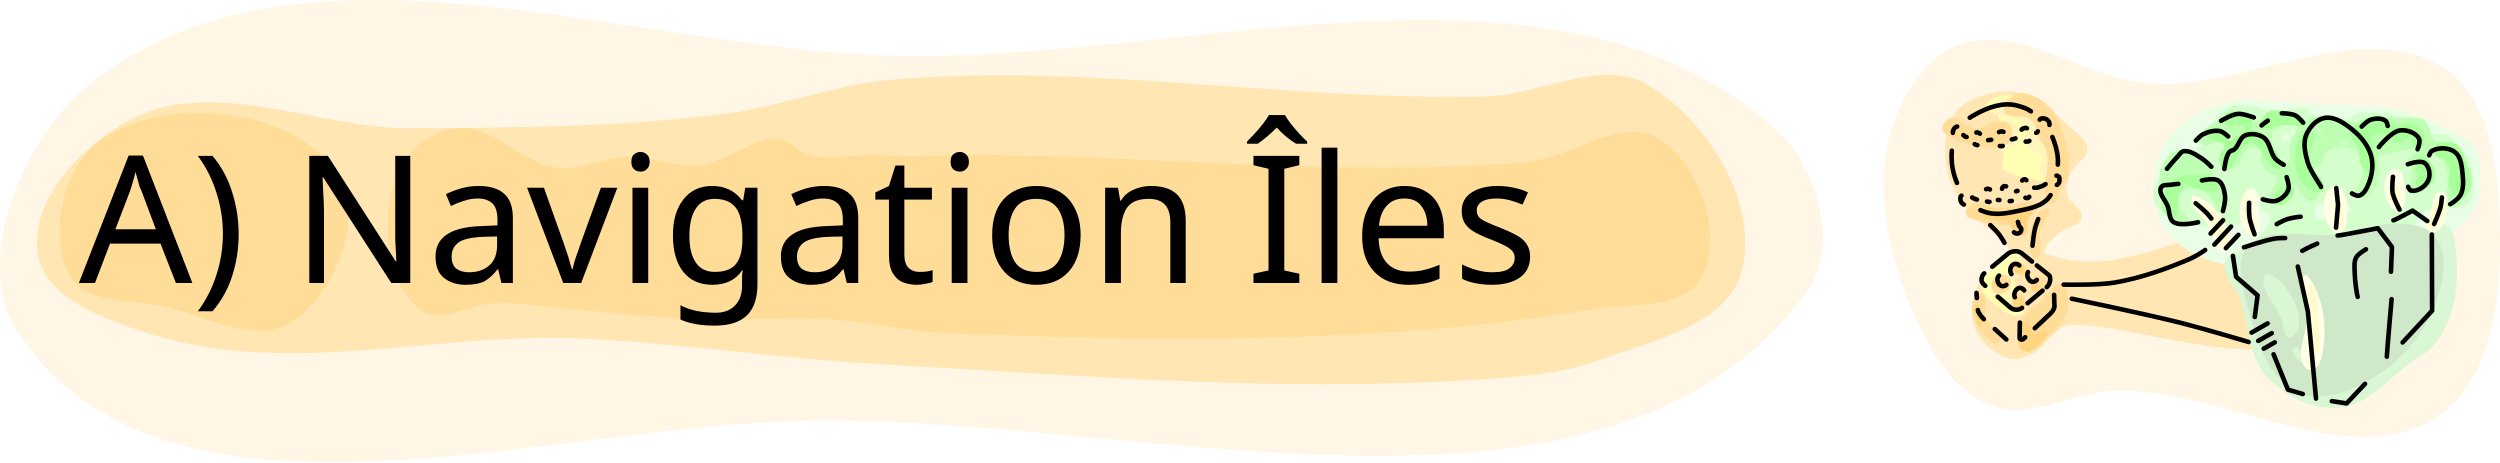
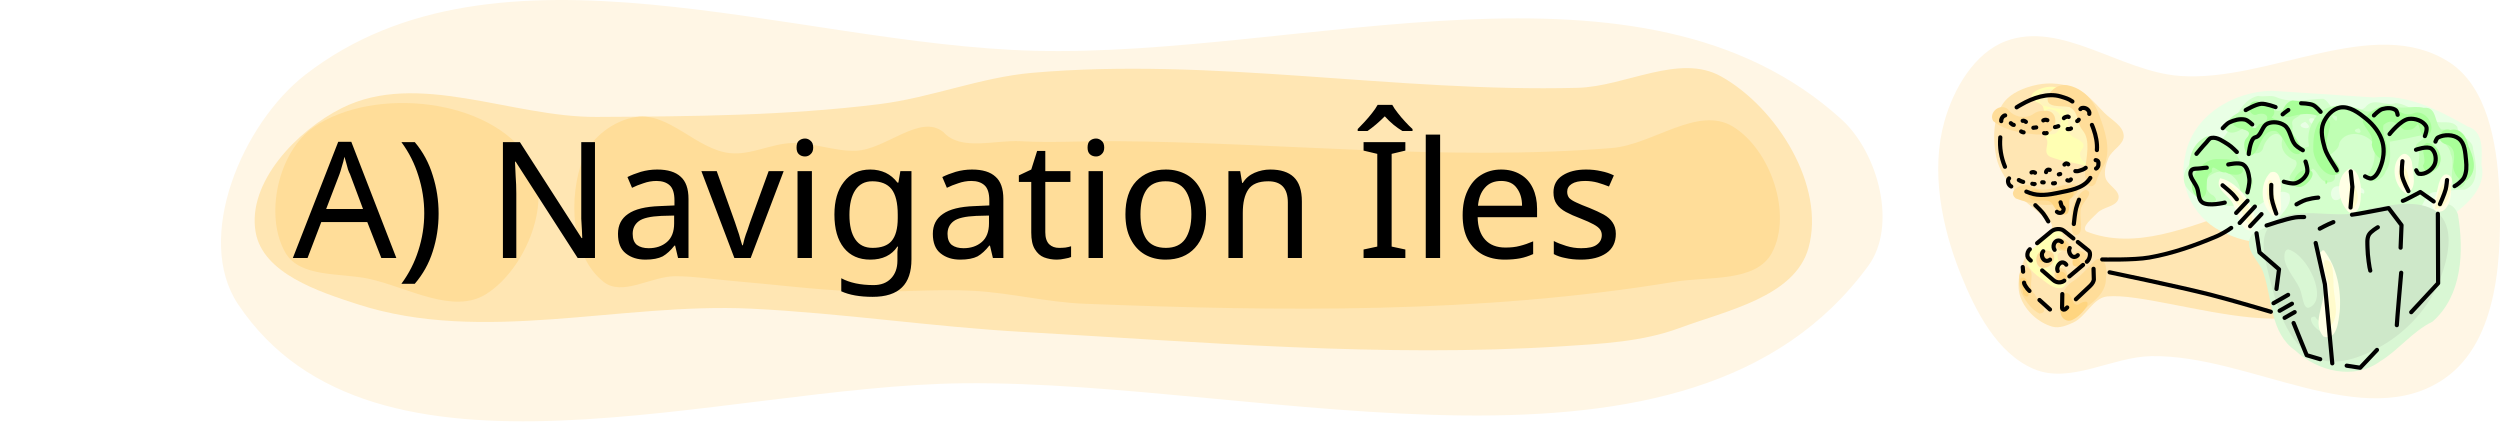
- <svg xmlns="http://www.w3.org/2000/svg" width="412.293" height="76.214" viewBox="0 0 109.086 20.165" version="1.1" id="svg1">
+ <svg xmlns="http://www.w3.org/2000/svg" width="452.27" height="76.223" viewBox="0 0 119.663 20.167" version="1.1" id="svg1">
  <defs id="defs1">
    <defs id="defs70" transform="translate(-84.983, 111.714)">
      </defs>
    <style transform="translate(-130.185, 41.1648)" id="style111">
polygon {
shape-rendering:crispEdges;
stroke-width:0.099;
}
.s0 {
stroke:#000000;
stroke-width:0.08;
stroke-linecap:round;
stroke-linejoin:round;
fill:none;
}
.s1 {
stroke:#000000;
stroke-width:0.08;
stroke-linecap:round;
stroke-linejoin:round;
fill:none;
}
.s2 {
stroke:#19b219;
stroke-width:0.08;
stroke-linecap:round;
stroke-linejoin:round;
fill:none;
}
.s3 {
stroke:#7f4c00;
stroke-width:0.08;
stroke-linecap:round;
stroke-linejoin:round;
fill:none;
}
.s4 {
stroke:#00cc00;
stroke-width:0.08;
stroke-linecap:round;
stroke-linejoin:round;
fill:none;
}
.s5 {
stroke:#000000;
stroke-width:0.054;
stroke-linecap:round;
stroke-linejoin:round;
fill:none;
}
.s6 {
stroke:#ff19ff;
stroke-width:0.054;
stroke-linecap:round;
stroke-linejoin:round;
fill:none;
}
.s7 {
stroke:#ff0000;
stroke-width:0.08;
stroke-linecap:round;
stroke-linejoin:round;
fill:none;
}
.s8 {
stroke:#ffff00;
stroke-width:0.08;
stroke-linecap:round;
stroke-linejoin:round;
fill:none;
}
.s9 {
stroke:#001919;
stroke-width:0.054;
stroke-linecap:round;
stroke-linejoin:round;
fill:none;
}
.sa {
stroke:#006666;
stroke-width:0.054;
stroke-linecap:round;
stroke-linejoin:round;
fill:none;
}
.sb {
stroke:#00ffff;
stroke-width:0.161;
stroke-linecap:round;
stroke-linejoin:round;
fill:none;
}
.sc {
stroke:#ff0000;
stroke-width:0.429;
stroke-linecap:round;
stroke-linejoin:round;
fill:none;
}
.sd {
stroke:#191919;
stroke-width:0.054;
stroke-linecap:round;
stroke-linejoin:round;
fill:none;
}
.se {
stroke:#000000;
stroke-width:0.054;
stroke-linecap:round;
stroke-linejoin:round;
stroke-dasharray:0.804,0.804;
fill:none;
}
.sf {
stroke:#000000;
stroke-width:0.161;
stroke-linecap:round;
stroke-linejoin:round;
fill:none;
}
.s100 {
stroke:#ff0000;
stroke-width:0.5;
stroke-linecap:round;
stroke-linejoin:round;
fill:none;
}
</style>
  </defs>
-   <g id="layer1" transform="translate(-24.54718,-127.8855)">
+   <g id="layer1" transform="translate(-24.09174,-127.8855)">
    <g id="g4">
-       <g id="g1" transform="translate(-76.71522,-0.6621229)">
+       <g id="g1" transform="translate(-66.59343,-0.6621229)">
        <path id="path1" style="fill:#fff6e5;fill-opacity:1;stroke:none;stroke-width:0.2;stroke-linecap:round;stroke-linejoin:round" d="m 178.833,134.265 c -9.574,-8.692 -25.728,-2.952 -38.655,-3.288 -11.628,-0.303 -25.683,-5.98 -34.877,1.146 -3.017,2.338 -5.339,7.814 -3.22,10.989 6.463,9.681 23.076,3.902 34.716,3.781 14.56,-0.151 34.739,6.136 43.319,-5.629 1.397,-1.916 0.473,-5.404 -1.283,-6.998 z" />
        <path id="path8" style="fill:#ffe6b3;fill-opacity:1;stroke:none;stroke-width:0.2;stroke-linecap:round;stroke-linejoin:round" d="m 177.248,140.417 c 0.826,-2.959 -1.503,-6.713 -4.185,-8.213 -2.005,-1.122 -4.574,0.488 -6.871,0.547 -8.703,0.226 -17.436,-1.477 -26.109,-0.717 -2.475,0.217 -4.836,1.191 -7.301,1.497 -4.485,0.558 -9.025,0.589 -13.545,0.613 -4.068,0.022 -8.56,-2.246 -12.196,-0.421 -2.154,1.081 -4.539,3.568 -4.119,5.941 0.349,1.968 2.999,2.839 4.9,3.453 5.968,1.927 12.549,-0.097 18.813,0.205 4.35,0.21 8.669,0.87 13.017,1.114 8.592,0.482 17.22,1.235 25.809,0.687 1.887,-0.121 3.832,-0.215 5.606,-0.872 2.274,-0.842 5.53,-1.498 6.181,-3.833 z" />
        <path id="path141" style="opacity:1;fill:#ffdd99;fill-opacity:1;stroke-width:1;stroke-linecap:round;stroke-linejoin:round" d="m 135.837,134.866 c -1.104,-0.891 -2.744,0.83 -4.161,0.895 -1.024,0.047 -2.029,-0.389 -3.054,-0.368 -1.011,0.02 -1.989,0.589 -2.995,0.484 -1.596,-0.166 -2.905,-1.962 -4.493,-1.731 -1.053,0.154 -2.136,0.961 -2.526,1.95 -0.737,1.868 -0.609,4.708 0.972,5.946 0.902,0.707 2.28,-0.275 3.426,-0.273 0.937,0.001 1.867,0.153 2.801,0.231 1.936,0.162 3.865,0.415 5.806,0.493 1.891,0.076 3.787,-0.13 5.676,-0.025 1.772,0.099 3.516,0.547 5.289,0.618 9.423,0.372 18.968,0.486 28.272,-1.052 1.597,-0.264 3.891,0.038 4.652,-1.391 0.991,-1.86 -0.074,-4.942 -1.873,-6.038 -1.675,-1.02 -3.838,0.869 -5.792,1.027 -7.949,0.644 -15.948,-0.28 -23.923,-0.33 -1.452,-0.009 -2.906,0.09 -4.355,0.005 -1.247,-0.073 -2.892,0.493 -3.722,-0.441 -3e-5,-3e-5 4e-5,-1.1e-4 0,-1.4e-4 z m -30.126,-0.241 c -1.698,1.158 -2.393,4.23 -1.369,6.012 0.698,1.215 2.643,0.959 4.012,1.258 1.845,0.404 4.027,1.734 5.619,0.718 1.895,-1.21 3.23,-4.52 2.042,-6.429 -1.835,-2.95 -7.434,-3.516 -10.304,-1.559 z" />
      </g>
-       <text xml:space="preserve" style="font-size:7.761px;line-height:1.25;font-family:Tibet;-inkscape-font-specification:Tibet;text-align:justify;letter-spacing:0px;word-spacing:0px;stroke-width:0.265" x="27.987" y="140.235" id="text2">
-         <tspan id="tspan1" style="font-size:7.761px;stroke-width:0.265" x="27.987" y="140.235">A) Navigation Îles</tspan>
+       <text xml:space="preserve" style="font-size:7.761px;line-height:1.25;font-family:Tibet;-inkscape-font-specification:Tibet;text-align:justify;letter-spacing:0px;word-spacing:0px;stroke-width:0.265" x="38.109" y="140.235" id="text2">
+         <tspan id="tspan1" style="font-size:7.761px;stroke-width:0.265" x="38.109" y="140.235">A) Navigation Îles</tspan>
      </text>
    </g>
-     <g id="g35" transform="translate(5.481396,0.6592072)">
+     <g id="g35" transform="translate(15.60319,0.6592072)">
      <path style="fill:#fff6e5;fill-opacity:1;stroke:none;stroke-width:0.2;stroke-linecap:round;stroke-linejoin:round;stroke-dasharray:none" d="m 125.512,145.334 c -3.852,2.686 -9.353,-1.14 -14.049,-1.061 -1.886,0.032 -3.89,1.355 -5.625,0.615 -1.762,-0.75 -2.794,-2.773 -3.506,-4.551 -0.91,-2.272 -1.435,-4.946 -0.773,-7.303 0.435,-1.551 1.428,-3.271 2.936,-3.839 2.648,-0.997 5.501,1.458 8.323,1.665 4.294,0.315 9.276,-2.985 12.899,-0.66 1.816,1.166 2.283,3.861 2.392,6.016 0.159,3.156 -0.005,7.31 -2.597,9.117 z" id="path2" />
      <path style="fill:#ffe6b3;fill-opacity:1;stroke:none;stroke-width:0.1;stroke-linecap:round;stroke-linejoin:round" d="m 107.714,142.67 c 0.628,-0.283 0.955,-1.19 1.64,-1.255 2.809,-0.268 12.106,3.666 10.754,-2.104 -1.352,-5.77 -7.067,0.866 -11.755,-1.008 -0.266,-0.214 0.289,-0.632 0.522,-0.882 0.281,-0.301 0.933,-0.298 1.017,-0.701 0.082,-0.392 -0.554,-0.63 -0.633,-1.023 -0.059,-0.296 0.032,-0.613 0.144,-0.893 0.162,-0.407 0.762,-0.651 0.738,-1.088 -0.026,-0.475 -0.589,-0.75 -0.925,-1.086 -0.419,-0.42 -0.807,-0.924 -1.353,-1.158 -0.572,-0.245 -1.248,-0.316 -1.857,-0.191 -0.62,0.127 -1.306,0.397 -1.658,0.922 -0.477,0.712 -0.474,1.713 -0.304,2.553 0.128,0.634 0.554,1.184 0.96,1.688 0.329,0.408 0.792,0.687 1.169,1.051 0.185,0.179 0.526,0.298 0.535,0.555 0.024,0.683 -1.051,0.943 -1.315,1.573 -0.241,0.576 -0.407,1.282 -0.182,1.864 0.246,0.637 0.86,1.193 1.519,1.376 0.323,0.09 0.681,-0.056 0.986,-0.194 z" id="path13582-5-6" />
      <path id="path1042-3-1" style="fill:#ffffb3;fill-opacity:1;stroke-width:0.1;stroke-linecap:round;stroke-linejoin:round" d="m 106.843,131.39 c 0.128,0.018 0.252,0.055 0.363,0.113 0.698,0.364 1.284,1.069 1.498,1.828 0.17,0.603 0.242,1.481 -0.255,1.861 -0.182,-0.034 -0.36,-0.089 -0.54,-0.132 -0.335,-0.08 -0.683,-0.113 -1.006,-0.232 -0.149,-0.055 -0.34,-0.083 -0.423,-0.219 -0.116,-0.189 0.047,-0.449 -0.004,-0.665 -0.038,-0.164 -0.185,-0.29 -0.222,-0.454 -0.085,-0.38 0.18,-0.816 0.015,-1.169 -0.1,-0.215 -0.555,-0.214 -0.552,-0.451 0.003,-0.239 0.339,-0.37 0.568,-0.438 0.175,-0.052 0.371,-0.067 0.558,-0.041 z" />
      <path id="path2309-5-8" style="fill:#fff4bd;fill-opacity:1;stroke-width:0.1;stroke-linecap:round;stroke-linejoin:round" d="m 106.716,131.506 c 0.309,0.06 0.589,0.219 0.849,0.389 0.618,0.426 1.122,1.062 1.277,1.807 0.07,0.385 0.085,0.816 -0.123,1.163 -0.081,0.113 -0.222,0.295 -0.377,0.199 -0.175,-0.112 -0.32,-0.32 -0.288,-0.534 0.063,-0.149 0.268,-0.314 0.108,-0.476 -0.179,-0.204 -0.526,-0.215 -0.635,-0.487 -0.122,-0.307 0.047,-0.662 -0.123,-0.956 -0.128,-0.202 -0.393,-0.173 -0.599,-0.204 -0.148,-0.031 -0.294,-0.073 -0.443,-0.107 -0.193,-0.034 -0.289,-0.238 -0.26,-0.418 0.011,-0.198 0.177,-0.359 0.373,-0.375 0.08,-0.012 0.161,-0.011 0.241,6.1e-4 z m -0.147,0.934 c 0.194,0.042 0.44,0.084 0.518,0.296 0.094,0.248 0.047,0.542 -0.096,0.761 -0.106,0.177 -0.37,0.217 -0.52,0.074 -0.23,-0.268 -0.227,-0.674 -0.096,-0.986 0.042,-0.069 0.115,-0.13 0.194,-0.145 z" />
      <path style="fill:#ffffb3;fill-opacity:1;stroke-width:0.1;stroke-linecap:round;stroke-linejoin:round" d="m 107.157,141.008 c 0.111,-0.022 0.201,-0.143 0.227,-0.254 0.051,-0.222 -0.114,-0.442 -0.186,-0.659 -0.067,-0.203 -0.217,-0.385 -0.229,-0.598 -0.019,-0.345 0.35,-0.67 0.259,-1.003 -0.027,-0.098 -0.114,-0.206 -0.215,-0.215 -0.46,-0.04 -0.773,0.507 -1.134,0.796 -0.137,0.11 -0.33,0.19 -0.39,0.355 -0.055,0.152 -0.005,0.335 0.065,0.481 0.121,0.253 0.352,0.446 0.579,0.61 0.306,0.222 0.653,0.561 1.023,0.486 z" id="path10275-6-7" />
      <path style="fill:#fff4bd;fill-opacity:1;stroke-width:0.1;stroke-linecap:round;stroke-linejoin:round" d="m 107.183,140.828 c 0.13,-0.028 0.299,-0.095 0.33,-0.224 0.051,-0.212 -0.13,-0.458 -0.316,-0.571 -0.091,-0.055 -0.228,0.048 -0.32,-0.007 -0.058,-0.034 -0.093,-0.108 -0.101,-0.175 -0.014,-0.121 0.041,-0.247 0.106,-0.35 0.084,-0.134 0.263,-0.189 0.351,-0.321 0.09,-0.137 0.211,-0.307 0.161,-0.463 -0.037,-0.116 -0.177,-0.212 -0.299,-0.212 -0.184,2.1e-4 -0.368,0.155 -0.448,0.32 -0.05,0.104 0.079,0.248 0.017,0.345 -0.082,0.13 -0.32,0.063 -0.427,0.174 -0.154,0.161 -0.331,0.434 -0.225,0.631 0.094,0.175 0.423,0.021 0.579,0.144 0.101,0.08 0.113,0.232 0.179,0.342 0.069,0.116 0.115,0.261 0.229,0.334 0.053,0.034 0.124,0.046 0.185,0.033 z" id="path10570-2-9" />
      <path id="path14463-9-2" style="fill:#ffdd99;fill-opacity:1;stroke:none;stroke-width:0.1;stroke-linecap:round;stroke-linejoin:round" d="m 107.426,131.304 c 0.751,0.126 1.32,0.752 1.552,1.453 0.257,0.715 0.539,1.519 0.275,2.271 -0.177,0.323 -0.358,0.642 -0.47,0.995 -0.386,0.434 -0.546,-0.414 -0.488,-0.705 0.059,-0.557 0.271,-1.387 -0.116,-1.846 -0.327,-0.388 -0.159,-0.869 -0.629,-1.12 -0.358,-0.088 -1.237,0.09 -1.02,-0.549 0.157,-0.327 0.527,-0.563 0.896,-0.5 z m -0.946,1.224 c 0.497,0.052 0.5,0.801 0.115,1.016 -0.374,0.222 -0.835,0.084 -1.243,0.051 -0.513,-0.094 -1.055,-0.233 -1.46,-0.576 -0.237,-0.414 0.342,-0.879 0.708,-0.562 0.277,0.385 0.844,0.488 1.235,0.213 0.179,-0.138 0.428,-0.151 0.645,-0.142 z m 1.315,3.529 c 0.469,0.171 -0.12,0.704 -0.406,0.779 -0.774,0.363 -1.654,0.172 -2.417,-0.111 -0.476,-0.402 0.428,-0.833 0.781,-0.553 0.429,0.228 0.908,0.12 1.336,-0.045 0.228,-0.065 0.471,-0.074 0.706,-0.072 z m -0.693,2.577 c 0.428,-5.1e-4 0.772,0.782 0.117,0.582 -0.422,0.083 -0.536,-0.567 -0.117,-0.582 z m 0.983,0.62 c 0.515,0.054 0.356,0.878 -0.144,0.786 -0.396,-0.095 -0.317,-0.88 0.144,-0.786 z m -1.62,-0.038 c 0.572,0.037 0.355,0.773 -0.096,0.825 -0.521,0.1 -0.558,-0.789 -0.053,-0.821 l 0.064,-0.008 0.084,0.005 z m 2.583,0.401 c 0.336,0.206 0.262,0.733 0.233,1.08 -0.054,0.52 -0.464,0.873 -0.846,1.175 -0.278,0.31 -1.03,0.927 -1.233,0.242 -0.171,-0.5 0.011,-1.079 0.448,-1.382 0.43,-0.276 0.75,-0.668 1.1,-1.03 0.084,-0.063 0.192,-0.104 0.298,-0.086 z m -1.906,0.433 c 0.475,0.049 0.395,0.852 -0.102,0.712 -0.321,-0.099 -0.271,-0.748 0.102,-0.712 z m -1.695,-0.058 c 0.611,0.223 -0.019,0.957 0.439,1.316 0.086,0.267 0.798,0.862 0.223,0.93 -0.371,-0.185 -0.627,-0.556 -0.832,-0.906 -0.169,-0.371 -0.215,-0.832 -0.05,-1.21 0.046,-0.073 0.128,-0.139 0.219,-0.129 z" />
      <path style="fill:#ffdd99;fill-opacity:1;stroke:none;stroke-width:0.1;stroke-linecap:round;stroke-linejoin:round" d="m 107.852,138.48 c 0.443,-0.029 0.128,-0.881 0.251,-1.307 0.082,-0.282 0.555,-0.643 0.321,-0.82 -0.195,-0.148 -0.457,0.235 -0.585,0.443 -0.189,0.308 -0.219,0.705 -0.193,1.065 0.015,0.217 -0.01,0.633 0.206,0.619 z" id="path13710-1-0" />
      <path id="path15154-2-2" style="fill:#ffd580;fill-opacity:1;stroke:none;stroke-width:0.1;stroke-linecap:round;stroke-linejoin:round" d="m 107.498,136.224 c 0.317,0.018 0.313,0.393 0.058,0.513 -0.049,0.196 0.017,0.417 -0.06,0.617 -0.076,0.255 -0.378,0.119 -0.504,-0.017 -0.208,-0.123 -0.224,-0.449 -0.488,-0.497 -0.272,-0.074 -0.591,0.076 -0.834,-0.103 -0.253,-0.237 0.103,-0.558 0.365,-0.399 0.248,0.085 0.519,0.21 0.779,0.088 0.225,-0.076 0.438,-0.225 0.685,-0.203 z m -0.373,2.483 c 0.253,-0.018 0.452,0.489 0.112,0.465 -0.268,-0.045 -0.388,-0.3 -0.112,-0.465 z m 0.779,0.839 c 0.188,0.057 0.252,0.522 -0.026,0.41 -0.287,0.099 -0.218,-0.459 0.026,-0.41 z m -1.623,-0.09 c 0.389,0.09 -0.225,0.579 -0.177,0.154 0.018,-0.08 0.084,-0.17 0.177,-0.154 z m 0.871,0.77 c 0.282,0.009 0.377,0.539 0.045,0.528 -0.335,0.029 -0.389,-0.526 -0.045,-0.528 z m -1.83,0.284 c 0.367,0.08 0.087,0.51 0.247,0.746 0.081,0.286 -0.27,0.156 -0.251,-0.052 -0.02,-0.223 -0.236,-0.456 -0.106,-0.669 0.029,-0.026 0.072,-0.031 0.109,-0.025 z m 2.115,0.743 c 0.268,0.079 0.19,0.604 0.528,0.553 0.145,-0.113 0.557,-0.288 0.42,0.07 -0.181,0.272 -0.415,0.535 -0.719,0.67 -0.246,0.118 -0.52,-0.083 -0.547,-0.341 -0.059,-0.298 -0.053,-0.651 0.154,-0.892 0.043,-0.041 0.104,-0.067 0.164,-0.06 z" />
      <path style="fill:none;stroke:#000000;stroke-width:0.2;stroke-linecap:round;stroke-linejoin:round;stroke-dasharray:none" d="m 107.201,141.302 -0.011,0.675 c -6.3e-4,0.038 0.051,0.069 0.088,0.07 0.063,0.003 0.112,-0.061 0.157,-0.105 m 0.418,-0.393 0.678,-0.637 c 0.052,-0.049 0.099,-0.106 0.134,-0.169 0.022,-0.04 0.036,-0.085 0.046,-0.13 v 0 l -0.015,-0.521" id="path45027-0-7" />
      <path style="fill:none;stroke:#000000;stroke-width:0.2;stroke-linecap:round;stroke-linejoin:round;stroke-dasharray:none" d="m 108.542,135.742 c -0.016,0.025 -0.033,0.048 -0.05,0.071 -0.316,0.441 -0.956,0.53 -1.482,0.641 -0.442,0.094 -0.93,0.168 -1.354,0.011 -0.069,-0.026 -0.124,-0.045 -0.176,-0.067 m -1.023,-1.19 c -0.188,-0.448 -0.265,-0.92 -0.224,-1.406 m 0.783,-1.439 c 0.06,-0.042 0.123,-0.076 0.215,-0.129 0.56,-0.323 1.277,-0.576 1.893,-0.389 0.214,0.065 0.381,0.109 0.56,0.239 m 0.935,1.121 c 0.031,0.066 0.053,0.134 0.085,0.222 0.103,0.287 0.18,0.649 0.153,0.982" id="path37294-3-9-5" />
      <path style="fill:none;stroke:#000000;stroke-width:0.2;stroke-linecap:round;stroke-linejoin:round;stroke-dasharray:none" d="m 106.945,137.363 c 0.052,0.062 0.17,0.07 0.239,0.03 0.059,-0.034 0.088,-0.121 0.079,-0.189 -0.007,-0.052 -0.067,-0.062 -0.098,-0.124 -0.019,-0.039 -0.028,-0.12 -0.048,-0.17" id="path37298-9-3-9" />
      <path style="fill:none;stroke:#000000;stroke-width:0.2;stroke-linecap:round;stroke-linejoin:round;stroke-dasharray:none" d="m 104.757,136.151 c -0.071,-0.03 -0.127,-0.106 -0.145,-0.182 -0.016,-0.068 -0.016,-0.165 0.041,-0.205" id="path37302-4-6-2" />
      <path style="fill:none;stroke:#000000;stroke-width:0.2;stroke-linecap:round;stroke-linejoin:round;stroke-dasharray:none" d="m 104.465,132.749 c -0.044,0.005 -0.087,0.035 -0.116,0.07 -0.045,0.056 -0.079,0.133 -0.071,0.204" id="path37304-7-0-2" />
      <path style="fill:none;stroke:#000000;stroke-width:0.2;stroke-linecap:round;stroke-linejoin:round;stroke-dasharray:none" d="m 108.068,132.448 c 0.026,-0.055 0.111,-0.062 0.171,-0.057 0.073,0.006 0.148,0.045 0.195,0.101 0.041,0.049 0.08,0.124 0.058,0.185" id="path37306-8-6-8" />
      <path style="fill:none;stroke:#000000;stroke-width:0.2;stroke-linecap:round;stroke-linejoin:round;stroke-dasharray:none" d="m 104.737,133.123 c 0.044,0.025 0.088,0.09 0.14,0.083" id="path37310-4-2-9" />
      <path style="fill:none;stroke:#000000;stroke-width:0.2;stroke-linecap:round;stroke-linejoin:round;stroke-dasharray:none" d="m 105.305,133.009 c 0.049,-0.021 0.111,0.016 0.153,0.05" id="path37312-5-6-7" />
      <path style="fill:none;stroke:#000000;stroke-width:0.2;stroke-linecap:round;stroke-linejoin:round;stroke-dasharray:none" d="m 105.232,133.518 c 0,0 0.075,0.044 0.116,0.043" id="path37314-0-1-3" />
      <path style="fill:none;stroke:#000000;stroke-width:0.2;stroke-linecap:round;stroke-linejoin:round;stroke-dasharray:none" d="m 105.816,133.342 c 0.044,-0.001 0.089,-0.008 0.136,-0.017" id="path37316-3-8-6" />
      <path style="fill:none;stroke:#000000;stroke-width:0.2;stroke-linecap:round;stroke-linejoin:round;stroke-dasharray:none" d="m 106.293,132.99 c 0.054,-0.036 0.135,-0.039 0.192,-0.01" id="path37318-6-7-1" />
      <path style="fill:none;stroke:#000000;stroke-width:0.2;stroke-linecap:round;stroke-linejoin:round;stroke-dasharray:none" d="m 106.852,133.309 c 0.063,-0.006 0.103,-0.027 0.157,-0.044" id="path37320-1-9-2" />
      <path style="fill:none;stroke:#000000;stroke-width:0.2;stroke-linecap:round;stroke-linejoin:round;stroke-dasharray:none" d="m 106.33,133.597 c 0.039,0.011 0.085,0.015 0.122,-0.002" id="path37322-0-2-9" />
      <path style="fill:none;stroke:#000000;stroke-width:0.2;stroke-linecap:round;stroke-linejoin:round;stroke-dasharray:none" d="m 107.278,132.883 c 0.027,-0.041 0.065,-0.05 0.103,-0.061 0.04,-0.011 0.09,-0.035 0.125,0.001" id="path37324-6-0-3" />
      <path style="fill:none;stroke:#000000;stroke-width:0.2;stroke-linecap:round;stroke-linejoin:round;stroke-dasharray:none" d="m 107.915,133.021 c 0.045,-0.024 0.049,-0.018 0.072,-0.065" id="path37326-3-2-1" />
      <path style="fill:none;stroke:#000000;stroke-width:0.2;stroke-linecap:round;stroke-linejoin:round;stroke-dasharray:none" d="m 107.456,133.403 c 0,0 0.077,0.008 0.114,-0.002 0.017,-0.005 0.046,-0.026 0.046,-0.026" id="path37328-2-3-9" />
      <path style="fill:none;stroke:#000000;stroke-width:0.2;stroke-linecap:round;stroke-linejoin:round;stroke-dasharray:none" d="m 105.728,135.481 c 0.047,-0.03 0.122,-0.02 0.167,0.013" id="path37330-0-7-4" />
      <path style="fill:none;stroke:#000000;stroke-width:0.2;stroke-linecap:round;stroke-linejoin:round;stroke-dasharray:none" d="m 105.12,135.844 c 0,0 0.124,0.073 0.207,0.089" id="path37332-6-5-7" />
      <path style="fill:none;stroke:#000000;stroke-width:0.2;stroke-linecap:round;stroke-linejoin:round;stroke-dasharray:none" d="m 105.767,136.021 c 0.025,-0.004 0.095,0.034 0.11,0.013" id="path37334-1-9-8" />
      <path style="fill:none;stroke:#000000;stroke-width:0.2;stroke-linecap:round;stroke-linejoin:round;stroke-dasharray:none" d="m 106.241,135.951 c 0.046,0.007 0.033,0.006 0.068,0.004" id="path37336-5-2-4" />
      <path style="fill:none;stroke:#000000;stroke-width:0.2;stroke-linecap:round;stroke-linejoin:round;stroke-dasharray:none" d="m 106.424,135.464 c 0.002,-0.044 0.036,-0.089 0.075,-0.109 0.03,-0.015 0.068,-0.003 0.101,0.002" id="path37338-5-2-5" />
      <path style="fill:none;stroke:#000000;stroke-width:0.2;stroke-linecap:round;stroke-linejoin:round;stroke-dasharray:none" d="m 106.759,136.002 c 0.029,0.009 0.061,-1.2e-4 0.089,-0.01" id="path37340-4-8-0" />
      <path style="fill:none;stroke:#000000;stroke-width:0.2;stroke-linecap:round;stroke-linejoin:round;stroke-dasharray:none" d="m 107.036,135.573 c 0.018,-0.004 0.043,-0.01 0.063,-0.018" id="path37342-7-9-3" />
      <path style="fill:none;stroke:#000000;stroke-width:0.2;stroke-linecap:round;stroke-linejoin:round;stroke-dasharray:none" d="m 107.305,135.103 c 0.025,-0.027 0.059,-0.055 0.096,-0.056 0.032,-7.2e-4 0.064,0.019 0.084,0.044" id="path37344-6-7-6" />
      <path style="fill:none;stroke:#000000;stroke-width:0.2;stroke-linecap:round;stroke-linejoin:round;stroke-dasharray:none" d="m 107.826,135.416 c 0.072,6.1e-4 0.091,0.016 0.186,-0.016 0.126,-0.043 0.205,-0.058 0.309,-0.141" id="path37346-5-3-1" />
      <path style="fill:none;stroke:#000000;stroke-width:0.2;stroke-linecap:round;stroke-linejoin:round;stroke-dasharray:none" d="m 108.798,134.891 c 0.031,-0.002 0.089,0.024 0.115,0.059 0.017,0.022 0.016,0.053 0.017,0.081 0.002,0.057 0.001,0.119 -0.024,0.171 -0.019,0.038 -0.053,0.078 -0.089,0.091" id="path37348-6-6-0" />
      <path style="fill:none;stroke:#000000;stroke-width:0.2;stroke-linecap:round;stroke-linejoin:round;stroke-dasharray:none" d="m 107.444,135.855 c 0.028,0.016 0.064,0.023 0.095,0.015 0.029,-0.007 0.056,-0.03 0.072,-0.055" id="path37350-9-1-6" />
      <path style="fill:none;stroke:#000000;stroke-width:0.2;stroke-linecap:round;stroke-linejoin:round;stroke-dasharray:none" d="m 105.91,137.048 c 0.122,0.116 0.298,0.291 0.39,0.413 0.07,0.094 0.151,0.225 0.229,0.362" id="path37775-3-2-3" />
      <path style="fill:none;stroke:#000000;stroke-width:0.2;stroke-linecap:round;stroke-linejoin:round;stroke-dasharray:none" d="m 107.752,137.947 c 0.022,-0.211 0.061,-0.55 0.11,-0.75 0.028,-0.113 0.09,-0.285 0.14,-0.412" id="path37781-5-9-2" />
      <path style="fill:none;stroke:#000000;stroke-width:0.2;stroke-linecap:round;stroke-linejoin:round;stroke-dasharray:none" d="m 107.39,139.896 c -0.037,-0.067 -0.126,-0.117 -0.202,-0.109 -0.083,0.008 -0.155,0.085 -0.192,0.159 -0.038,0.075 -0.055,0.178 -0.014,0.251" id="path42371-3-0" />
      <path style="fill:none;stroke:#000000;stroke-width:0.2;stroke-linecap:round;stroke-linejoin:round;stroke-dasharray:none" d="m 106.29,139.253 c -0.058,0.054 -0.076,0.151 -0.061,0.229 0.017,0.089 0.075,0.187 0.16,0.219 0.071,0.028 0.172,0.008 0.225,-0.046" id="path42397-1-6" />
      <path style="fill:none;stroke:#000000;stroke-width:0.2;stroke-linecap:round;stroke-linejoin:round;stroke-dasharray:none" d="m 107.177,138.81 c -0.048,-0.056 -0.14,-0.084 -0.212,-0.066 -0.077,0.019 -0.14,0.096 -0.165,0.171 -0.029,0.086 -0.025,0.2 0.033,0.269" id="path42399-9-1" />
      <path style="fill:none;stroke:#000000;stroke-width:0.2;stroke-linecap:round;stroke-linejoin:round;stroke-dasharray:none" d="m 107.557,139.099 c -0.048,0.069 -0.035,0.173 -0.003,0.25 0.033,0.077 0.099,0.157 0.182,0.173 0.072,0.014 0.162,-0.022 0.207,-0.081" id="path42401-4-5" />
      <path style="fill:none;stroke:#000000;stroke-width:0.2;stroke-linecap:round;stroke-linejoin:round;stroke-dasharray:none" d="m 106.237,140.17 0.538,0.466 c 0.07,0.06 0.164,0.101 0.256,0.105 0.092,0.004 0.194,-0.02 0.264,-0.08 m 0.244,-0.204 0.654,-0.549 m 0.183,-0.154 c 0.083,-0.07 0.133,-0.184 0.146,-0.292 0.009,-0.079 0.006,-0.181 -0.055,-0.23 l -0.524,-0.422 m -0.212,-0.171 -0.465,-0.375 c -0.085,-0.068 -0.21,-0.081 -0.318,-0.071 -0.101,0.009 -0.203,0.051 -0.281,0.116 l -0.671,0.557 m -0.35,0.29 c -0.087,0.072 -0.131,0.209 -0.115,0.321 0.013,0.09 0.091,0.161 0.16,0.22" id="path42403-7-5" />
      <path style="fill:none;stroke:#000000;stroke-width:0.2;stroke-linecap:round;stroke-linejoin:round;stroke-dasharray:none" d="m 105.307,140.008 0.019,0.222 m 0.044,0.527 c 0.005,0.065 0.046,0.123 0.08,0.178 0.05,0.08 0.109,0.154 0.179,0.217 m 0.479,0.433 0.503,0.455" id="path43051-8-4" />
      <path id="path17014" style="fill:#e9ffe5;fill-opacity:1;stroke:none;stroke-width:0.2;stroke-linecap:round;stroke-linejoin:round;stroke-dasharray:none" d="m 117.252,131.572 c -1.865,0.018 -3.846,1.203 -4.176,3.149 -0.364,1.503 0.532,3.12 1.96,3.677 1.992,0.98 4.19,0.084 6.252,-0.094 1.505,-0.245 3.063,-0.379 4.529,-0.732 0.775,-0.578 1.713,-1.391 1.445,-2.474 0.021,-0.641 0.128,-1.578 -0.654,-1.816 -1.376,-0.765 -2.875,-1.58 -4.499,-1.391 z" />
      <path id="path19211" style="fill:#d9f7d4;fill-opacity:1;stroke:none;stroke-width:0.2;stroke-linecap:round;stroke-linejoin:round;stroke-dasharray:none" d="m 125.605,137.004 c -1.007,0.705 -2.248,-0.343 -3.293,0.277 -0.58,0.211 -1.345,0.639 -1.904,0.184 -0.212,-0.704 -1.172,-0.361 -1.647,-0.132 -0.795,0.444 -1.717,0.642 -2.484,1.122 -0.477,0.677 0.394,1.262 0.564,1.871 0.418,1.251 0.31,2.842 1.518,3.684 1.069,0.992 2.814,1.428 4.064,0.506 0.866,-0.526 1.545,-1.436 2.5,-1.895 1.431,-1.263 1.505,-3.364 1.217,-5.123 -0.075,-0.232 -0.268,-0.502 -0.535,-0.494 z" />
      <path id="path20126" style="fill:#d4ffcc;fill-opacity:1;stroke:none;stroke-width:0.2;stroke-linecap:round;stroke-linejoin:round;stroke-dasharray:none" d="m 116.572,131.814 c -1.189,0.296 -1.121,1.961 -2.219,2.432 -0.594,0.42 -1.643,0.996 -1.252,1.883 0.731,1.085 2.233,0.971 3.377,0.963 0.523,-0.161 1.004,-0.969 1.584,-0.586 0.282,0.808 -1.168,1.286 -0.594,2.062 0.786,0.713 1.921,0.159 2.851,0.168 0.489,0.04 0.55,-0.2 0.434,-0.611 0.238,-0.49 0.937,0.143 1.25,-0.279 0.288,-0.28 0.439,0.317 0.967,0.049 0.385,-0.165 0.688,-0.517 1.145,-0.482 0.43,-0.256 0.42,-1.128 1.084,-0.979 0.436,-0.078 0.812,-0.141 1.26,-0.129 0.773,-0.273 0.532,-1.36 0.402,-1.955 -0.015,-0.488 -0.702,-0.564 -0.754,-1.057 -0.356,-0.445 -1.067,0.029 -1.375,-0.469 -0.579,-0.163 -0.96,-0.608 -1.578,-0.666 -0.448,0.187 -1.06,-0.31 -1.449,0.202 -0.332,0.293 -0.857,0.175 -1.143,-0.026 -0.441,0.449 -0.534,-0.259 -0.873,-0.381 -0.745,0.01 -1.516,0.238 -2.243,-0.075 -0.264,-0.124 -0.603,0.009 -0.874,-0.063 z m 2.697,1.105 c 0.029,0.6 -0.555,-0.16 -0.028,-0.017 z m -0.441,0.139 c 0.648,0.531 -0.735,0.26 0,0 z m 2.096,3.029 c 0.242,0.061 0.849,0.064 0.715,0.408 -0.427,-0.14 -0.861,-0.062 -1.191,0.27 -0.47,0.253 -0.547,-0.674 -0.025,-0.623 0.166,-0.031 0.334,-0.042 0.502,-0.055 z" />
      <path id="path21099" style="fill:#bfffb3;fill-opacity:1;stroke:none;stroke-width:0.2;stroke-linecap:round;stroke-linejoin:round;stroke-dasharray:none" d="m 116.83,132.15 c -0.638,0.291 -1.696,0.435 -1.863,1.232 0.378,0.505 0.956,-0.126 1.359,-0.26 0.435,0.258 -0.197,0.736 -0.289,1.037 -0.019,0.481 0.722,0.59 0.799,0.074 0.114,-0.366 0.64,-0.922 0.905,-0.361 -0.161,0.482 0.182,0.88 0.619,1.025 0.302,0.341 -0.679,0.842 -0.092,1.008 0.413,0.008 0.659,-0.367 0.918,-0.611 0.276,0.179 0.331,0.636 0.745,0.663 0.613,-0.028 0.228,-0.727 -0.056,-0.94 -0.105,-0.412 0.574,-0.487 0.585,-0.953 0.298,-0.639 1.312,-0.501 1.632,0.037 0.129,0.516 0.065,1.073 -0.293,1.498 0.07,0.563 0.782,0.217 0.879,-0.17 0.314,-0.417 0.193,-0.989 0.199,-1.42 0.514,-0.084 1.121,-0.23 1.639,-0.333 0.118,0.318 -0.686,0.364 -0.265,0.779 0.161,0.375 -0.282,1.029 0.278,1.178 0.733,-0.06 0.669,-0.981 0.436,-1.447 0.166,-0.59 0.811,0.04 0.825,0.41 0.281,0.504 -0.237,1.299 0.351,1.647 0.584,-0.089 0.289,-0.835 0.479,-1.225 0.179,-0.779 -0.437,-1.65 -1.268,-1.588 -0.366,-0.286 -0.187,-1.117 -0.852,-1.042 -0.544,-0.14 -1.094,0.139 -1.591,-0.142 -0.528,-0.13 -0.849,0.543 -1.344,0.244 -0.692,-0.258 -1.576,-0.375 -2.14,0.226 -0.358,0.423 -0.537,0.953 -0.412,1.512 -0.482,0.279 -0.863,-0.525 -0.787,-0.959 -0.173,-0.542 0.585,-0.324 0.32,-0.805 -0.262,-0.447 -0.748,0.194 -1.151,0.045 -0.249,0.016 -0.463,-0.165 -0.564,-0.357 z m 3.51,0.654 c 0.121,0.549 -0.551,-0.277 0,0 z m 1.064,0.566 c 0.325,0.427 -0.577,0.106 0,0 z m -7.305,0.396 c -1.132,0.542 -0.952,2.127 -0.314,2.979 0.157,0.38 1.098,0.268 0.655,-0.152 -0.444,-0.208 -0.529,-0.815 -0.052,-1.037 0.595,-0.367 1.305,0.19 1.336,0.814 0.425,0.331 0.845,-0.463 0.422,-0.739 -0.521,-0.699 -0.928,-2.108 -2.047,-1.865 z" />
      <path id="path22458" style="fill:#a9ff99;fill-opacity:1;stroke:none;stroke-width:0.2;stroke-linecap:round;stroke-linejoin:round;stroke-dasharray:none" d="m 118.225,132.037 c -0.407,0.046 -0.789,0.927 -0.119,0.775 0.423,-0.116 0.885,-0.205 1.299,-0.047 0.421,-0.168 -0.015,-0.722 -0.355,-0.649 z m -1.822,0.045 c -0.433,0.048 -0.248,0.831 0.172,0.604 0.589,-0.123 0.565,0.432 0.039,0.494 -0.253,0.432 -0.488,-0.039 -0.604,-0.283 -0.281,-0.286 -0.999,0.126 -0.506,0.391 0.211,0.162 0.92,0.117 0.506,0.561 -0.276,0.293 0.049,1.162 0.42,0.67 0.283,-0.369 0.393,-1.139 1.01,-1.012 0.447,0.265 0.512,1.163 1.102,1.096 0.246,-0.451 -0.327,-0.862 -0.486,-1.26 -0.174,-0.329 -0.65,-0.34 -0.842,-0.502 0.354,-0.255 -0.048,-0.793 -0.492,-0.715 -0.103,-0.029 -0.209,-0.074 -0.318,-0.043 z m 6.061,0.244 c -0.362,0.127 -0.704,0.396 -0.889,0.707 0.115,0.386 0.563,0.661 0.439,1.106 0.028,0.337 0.445,1.016 0.727,0.468 0.11,-0.478 -0.269,-0.954 -0.164,-1.402 0.465,-0.385 0.671,0.035 0.986,0.232 0.451,0.041 0.466,-0.083 0.661,-0.273 0.121,0.154 0.068,0.615 0.457,0.572 0.47,-0.355 -0.007,-1.225 -0.588,-1.117 -0.552,0.246 -0.715,-0.131 -1.2,-0.238 -0.146,0.005 -0.285,-0.076 -0.429,-0.054 z m -2.852,0.602 c -0.392,0.382 -0.407,1.026 -0.396,1.533 0.071,0.546 0.637,1.428 1.249,1.057 0.132,-0.549 -0.756,-0.835 -0.584,-1.455 -0.1,-0.395 0.453,-1.063 -0.133,-1.188 l -0.093,0.036 z m 6.17,0.52 c -0.472,-0.156 -0.741,0.483 -0.272,0.668 0.534,0.118 0.474,0.608 0.399,1.039 -0.015,0.362 0.434,1.018 0.775,0.594 0.39,-0.463 0.181,-1.058 -0.048,-1.541 -0.074,-0.42 -0.357,-0.879 -0.854,-0.76 z m -1.143,0.617 c -0.407,0.215 0.066,0.761 -0.176,1.078 0.093,0.54 0.735,0.297 0.816,-0.115 0.139,-0.407 -0.194,-0.972 -0.641,-0.963 z m -10.08,0.775 c -0.834,0.033 -1.63,1.325 -0.824,1.885 0.674,-0.032 0.127,-1.033 0.621,-1.268 -0.018,-0.522 0.331,0.099 0.671,0.015 0.301,0.187 1.045,0.203 0.77,-0.317 -0.292,-0.37 -0.822,-0.296 -1.238,-0.314 z m 4.287,0.525 c -0.41,-0.032 -0.905,0.875 -0.266,0.811 0.358,-0.02 1,-0.865 0.266,-0.811 z m 0.951,0.496 c -0.043,0.394 0.229,-0.029 0,0 z" />
      <path id="path23905" style="fill:#cee8c9;fill-opacity:1;stroke:none;stroke-width:0.2;stroke-linecap:round;stroke-linejoin:round;stroke-dasharray:none" d="m 121.639,137.346 c -1.453,0.446 -3.499,-0.446 -4.508,0.691 -0.494,0.557 -0.249,1.508 -0.074,2.232 0.368,1.516 0.871,3.419 2.281,4.087 0.958,0.454 2.208,-0.039 3.131,-0.562 1.251,-0.709 2.334,-1.904 2.835,-3.251 0.351,-0.942 0.666,-2.274 -0.013,-3.015 -0.765,-0.834 -2.267,-0.509 -3.381,-0.311 -0.099,0.018 -0.176,0.1 -0.271,0.129 z m -3.605,1.822 c 0.94,0.288 1.901,2.381 1,2.773 -0.314,0.137 -0.328,-0.601 -0.471,-0.912 -0.261,-0.567 -0.874,-1.134 -0.703,-1.734 0.02,-0.069 0.105,-0.148 0.174,-0.127 z m 1.281,3.23 c 0.143,0.321 0.998,0.425 0.785,0.705 -0.238,0.313 -1.044,-0.246 -0.994,-0.637 0.009,-0.073 0.15,-0.111 0.209,-0.068 1e-5,1e-5 -10e-6,3e-5 0,4e-5 z" />
      <path id="path22840" style="fill:#ffffe5;fill-opacity:1;stroke:none;stroke-width:0.2;stroke-linecap:round;stroke-linejoin:round;stroke-dasharray:none" d="m 123.441,134.639 c -0.575,0.46 -0.357,1.555 0.242,1.869 0.547,-0.257 0.296,-1.043 0.25,-1.525 -0.04,-0.209 -0.254,-0.509 -0.492,-0.344 z m -2.49,0.656 c -0.747,0.399 -0.576,1.619 -0.021,2.1 0.653,0.126 0.546,-0.788 0.559,-1.203 -0.026,-0.329 -0.143,-0.865 -0.538,-0.896 z m -3.791,0.188 c -0.54,0.546 -0.49,1.631 0.154,2.086 0.599,-0.032 0.253,-0.827 0.345,-1.213 0.031,-0.318 -0.029,-1.065 -0.499,-0.873 z m 8.33,0.107 c -0.391,0.288 -0.254,0.903 -0.559,1.262 -0.158,0.476 0.415,0.711 0.674,0.279 0.262,-0.359 0.18,-0.837 0.248,-1.258 -0.004,-0.187 -0.176,-0.354 -0.363,-0.283 z m -10.736,0.168 c -0.317,0.578 0.56,0.84 0.666,1.358 0.259,0.352 0.261,1.126 0.785,1.142 0.488,-0.441 0.032,-1.199 -0.259,-1.651 -0.297,-0.378 -0.721,-0.765 -1.192,-0.849 z m 4.895,3.457 c -0.594,0.524 0.239,1.27 0.085,1.922 -0.013,0.713 -0.574,1.574 -0.034,2.197 0.651,0.22 0.718,-0.739 0.777,-1.174 0.091,-1.014 -0.123,-2.146 -0.748,-2.945 l -0.047,-0.006 z" />
      <path id="path35" style="fill:#fffbcc;fill-opacity:1;stroke:none;stroke-width:0.2;stroke-linecap:round;stroke-linejoin:round;stroke-dasharray:none" d="m 123.461,135.109 c -0.325,0.34 -0.163,0.978 0.219,1.207 0.215,-0.357 0.084,-0.97 -0.219,-1.207 z m -6.387,0.766 c -0.177,0.515 -0.076,1.181 0.277,1.576 0.343,-0.32 -0.115,-0.841 -0.055,-1.25 -0.04,-0.111 -0.035,-0.436 -0.223,-0.326 z m 8.498,0.072 c -0.451,0.227 -0.435,0.875 -0.539,1.281 0.503,0.005 0.921,-0.801 0.713,-1.248 -0.049,-0.037 -0.115,-0.044 -0.174,-0.033 z m -10.402,0.115 c -0.255,0.527 0.547,0.828 0.646,1.316 0.076,0.349 0.604,1.086 0.471,0.266 -0.118,-0.642 -0.585,-1.237 -1.118,-1.583 z m 5.756,0.469 c -0.14,0.388 0.023,1.129 0.359,0.443 0.133,-0.313 0.039,-0.865 -0.33,-0.916 -0.01,0.158 -0.019,0.315 -0.029,0.473 z m -1.184,3.154 c -0.128,0.635 0.437,1.222 0.207,1.864 0.029,0.444 -0.33,0.977 0.01,1.357 0.643,-0.549 0.167,-1.499 0.227,-2.213 -0.05,-0.313 0.039,-1.101 -0.444,-1.007 z" />
      <path style="fill:none;stroke:#000000;stroke-width:0.2;stroke-linecap:round;stroke-linejoin:round;stroke-dasharray:none" d="m 109.112,139.645 c 0,0 1.511,0.037 2.251,-0.093 1.114,-0.195 2.203,-0.581 3.235,-1.019 0.165,-0.07 0.497,-0.255 0.688,-0.398" id="path2928" />
      <path style="fill:none;stroke:#000000;stroke-width:0.2;stroke-linecap:round;stroke-linejoin:round;stroke-dasharray:none" d="m 109.466,140.26 c 0,0 3.222,0.667 4.816,1.069 0.974,0.246 2.901,0.82 2.901,0.82" id="path2930" />
      <path style="fill:none;stroke:#000000;stroke-width:0.2;stroke-linecap:round;stroke-linejoin:round;stroke-dasharray:none" d="m 117.311,141.739 0.699,-0.4" id="path2932" />
      <path style="fill:none;stroke:#000000;stroke-width:0.2;stroke-linecap:round;stroke-linejoin:round;stroke-dasharray:none" d="m 117.603,142.101 0.59,-0.338" id="path2934" />
      <path style="fill:none;stroke:#000000;stroke-width:0.2;stroke-linecap:round;stroke-linejoin:round;stroke-dasharray:none" d="m 117.843,142.44 c 0.018,-0.01 0.48,-0.275 0.48,-0.275" id="path2936" />
      <path style="fill:none;stroke:#000000;stroke-width:0.2;stroke-linecap:round;stroke-linejoin:round;stroke-dasharray:none" d="m 118.272,142.687 0.626,1.54 0.648,0.192" id="path2968" />
      <path style="fill:none;stroke:#000000;stroke-width:0.2;stroke-linecap:round;stroke-linejoin:round;stroke-dasharray:none" d="m 117.452,141.056 0.123,-0.94 -0.938,-0.811 -0.14,-0.915" id="path2970" />
      <path style="fill:none;stroke:#000000;stroke-width:0.2;stroke-linecap:round;stroke-linejoin:round;stroke-dasharray:none" d="m 120.123,144.617 -0.353,-3.787 -0.441,-1.973" id="path2972" />
      <path style="fill:none;stroke:#000000;stroke-width:0.2;stroke-linecap:round;stroke-linejoin:round;stroke-dasharray:none" d="m 120.814,144.729 0.644,0.099 0.805,-0.853" id="path2974" />
      <path style="fill:none;stroke:#000000;stroke-width:0.2;stroke-linecap:round;stroke-linejoin:round;stroke-dasharray:none" d="m 115.554,136.762 c 0,0 -0.114,-0.153 -0.18,-0.222 -0.155,-0.161 -0.502,-0.445 -0.502,-0.445" id="path2980" />
      <path style="fill:none;stroke:#000000;stroke-width:0.2;stroke-linecap:round;stroke-linejoin:round;stroke-dasharray:none" d="m 114.976,136.924 c 0,0 -0.783,0.196 -1.074,-0.011 -0.196,-0.139 -0.164,-0.452 -0.244,-0.678 -0.099,-0.278 -0.432,-0.574 -0.293,-0.834 0.072,-0.136 0.295,-0.089 0.447,-0.117 0.1,-0.018 0.304,-0.032 0.304,-0.032" id="path2982" />
      <path style="fill:none;stroke:#000000;stroke-width:0.2;stroke-linecap:round;stroke-linejoin:round;stroke-dasharray:none" d="m 113.623,134.59 c 0,0 0.299,-0.367 0.464,-0.535 0.079,-0.081 0.141,-0.207 0.253,-0.228 0.283,-0.051 0.558,0.166 0.804,0.316 0.156,0.095 0.411,0.359 0.411,0.359" id="path2984" />
      <path style="fill:none;stroke:#000000;stroke-width:0.2;stroke-linecap:round;stroke-linejoin:round;stroke-dasharray:none" d="m 115.145,135.1 c 0,0 0.519,-0.125 0.719,0.008 0.205,0.137 0.258,0.435 0.29,0.679 0.029,0.216 -0.092,0.649 -0.092,0.649" id="path2986" />
      <path style="fill:none;stroke:#000000;stroke-width:0.2;stroke-linecap:round;stroke-linejoin:round;stroke-dasharray:none" d="m 117.442,137.451 c 0,0 -0.18,-0.477 -0.22,-0.726 -0.035,-0.214 -0.018,-0.65 -0.018,-0.65" id="path2988" />
      <path style="fill:none;stroke:#000000;stroke-width:0.2;stroke-linecap:round;stroke-linejoin:round;stroke-dasharray:none" d="m 116.125,134.599 c 0,0 0.053,-0.546 0.219,-0.745 0.051,-0.06 0.151,-0.056 0.212,-0.106 0.198,-0.163 0.235,-0.507 0.47,-0.609 0.244,-0.106 0.572,-0.068 0.795,0.077 0.304,0.197 0.293,0.676 0.535,0.946 0.098,0.109 0.358,0.256 0.358,0.256" id="path2990" />
      <path style="fill:none;stroke:#000000;stroke-width:0.2;stroke-linecap:round;stroke-linejoin:round;stroke-dasharray:none" d="m 117.803,135.923 c 0,0 0.392,0.127 0.576,0.069 0.229,-0.072 0.454,-0.256 0.537,-0.482 0.064,-0.174 -0.074,-0.552 -0.074,-0.552" id="path2992" />
      <path style="fill:none;stroke:#000000;stroke-width:0.2;stroke-linecap:round;stroke-linejoin:round;stroke-dasharray:none" d="m 114.881,133.362 c 0,0 0.185,-0.214 0.308,-0.274 0.23,-0.112 0.505,-0.19 0.755,-0.138 0.137,0.028 0.348,0.232 0.348,0.232" id="path2994" />
      <path style="fill:none;stroke:#000000;stroke-width:0.2;stroke-linecap:round;stroke-linejoin:round;stroke-dasharray:none" d="m 115.98,132.496 c 0,0 0.47,-0.279 0.734,-0.301 0.237,-0.02 0.695,0.158 0.695,0.158" id="path2996" />
      <path style="fill:none;stroke:#000000;stroke-width:0.2;stroke-linecap:round;stroke-linejoin:round;stroke-dasharray:none" d="m 117.747,132.7 c 0,0 0.126,-0.112 0.272,-0.209" id="path2998" />
      <path style="fill:none;stroke:#000000;stroke-width:0.2;stroke-linecap:round;stroke-linejoin:round;stroke-dasharray:none" d="m 115.691,137.898 0.727,-0.784" id="path3026" />
      <path style="fill:none;stroke:#000000;stroke-width:0.2;stroke-linecap:round;stroke-linejoin:round;stroke-dasharray:none" d="m 115.523,137.417 0.545,-0.58" id="path3028" />
      <path style="fill:none;stroke:#000000;stroke-width:0.2;stroke-linecap:round;stroke-linejoin:round;stroke-dasharray:none" d="m 116.191,138.055 0.545,-0.58" id="path3030" />
      <path style="fill:none;stroke:#000000;stroke-width:0.2;stroke-linecap:round;stroke-linejoin:round;stroke-dasharray:none" d="m 116.979,138.019 c 0,0 0.906,-0.312 1.377,-0.387 0.139,-0.022 0.421,-0.018 0.421,-0.018" id="path3032" />
      <path style="fill:none;stroke:#000000;stroke-width:0.2;stroke-linecap:round;stroke-linejoin:round;stroke-dasharray:none" d="m 118.411,137.007 c 0,0 0.3,-0.174 0.465,-0.22 0.187,-0.052 0.38,-0.088 0.575,-0.103" id="path3034" />
      <path style="fill:none;stroke:#000000;stroke-width:0.2;stroke-linecap:round;stroke-linejoin:round;stroke-dasharray:none" d="m 119.524,138.171 c 0,0 0.346,-0.192 0.651,-0.314" id="path3036" />
      <path style="opacity:1;fill:none;stroke:#000000;stroke-width:0.2;stroke-linecap:round;stroke-linejoin:round;stroke-opacity:1" d="m 123.213,142.79 c 0,-0.131 0.209,-2.508 0.209,-2.508" id="path3" />
      <path style="opacity:1;fill:none;stroke:#000000;stroke-width:0.2;stroke-linecap:round;stroke-linejoin:round;stroke-opacity:1" d="m 123.902,142.169 1.288,-1.387 -0.013,-3.322" id="path4" />
      <path style="opacity:1;fill:none;stroke:#000000;stroke-width:0.2;stroke-linecap:round;stroke-linejoin:round;stroke-opacity:1" d="m 121.942,140.179 c -0.033,-0.08 -0.128,-0.717 -0.132,-1.08 -0.003,-0.211 -0.036,-0.444 0.062,-0.631 0.087,-0.167 0.432,-0.364 0.432,-0.364" id="path5" />
      <path style="opacity:1;fill:none;stroke:#000000;stroke-width:0.2;stroke-linecap:round;stroke-linejoin:round;stroke-opacity:1" d="m 121.067,137.504 c 0.068,0.009 1.753,-0.317 1.753,-0.317 l 0.618,0.816 -0.044,1.079" id="path6" />
      <path style="opacity:1;fill:none;stroke:#000000;stroke-width:0.2;stroke-linecap:round;stroke-linejoin:round;stroke-opacity:1" d="m 123.501,136.839 c 0.08,-0.01 0.835,-0.422 0.835,-0.422 l 0.642,0.452" id="path7" />
      <path style="opacity:1;fill:none;stroke:#000000;stroke-width:0.2;stroke-linecap:round;stroke-linejoin:round;stroke-opacity:1" d="m 120.998,137.159 0.088,-0.989 -0.078,-0.737" id="path9" />
      <path style="opacity:1;fill:none;stroke:#000000;stroke-width:0.2;stroke-linecap:round;stroke-linejoin:round;stroke-opacity:1" d="m 120.342,135.384 c 0,-0.06 -0.465,-0.674 -0.576,-1.06 -0.11,-0.386 -0.221,-0.829 -0.072,-1.202 0.137,-0.341 0.445,-0.688 0.807,-0.75 0.443,-0.076 0.89,0.251 1.239,0.536 0.357,0.291 0.673,0.687 0.791,1.132 0.103,0.385 0.042,0.82 -0.106,1.191 -0.084,0.211 -0.205,0.467 -0.422,0.534 -0.104,0.032 -0.311,-0.098 -0.311,-0.098" id="path10" />
      <path style="opacity:1;fill:none;stroke:#000000;stroke-width:0.2;stroke-linecap:round;stroke-linejoin:round;stroke-opacity:1" d="m 123.769,136.373 c 0,0 -0.253,-0.472 -0.302,-0.731 -0.043,-0.229 0.015,-0.7 0.015,-0.7" id="path11" />
      <path style="opacity:1;fill:none;stroke:#000000;stroke-width:0.2;stroke-linecap:round;stroke-linejoin:round;stroke-opacity:1" d="m 122.866,133.643 c 0,0 0.53,-0.672 0.916,-0.725 0.298,-0.041 0.682,0.089 0.833,0.349 0.08,0.138 -0.06,0.473 -0.06,0.473" id="path12" />
      <path style="opacity:1;fill:none;stroke:#000000;stroke-width:0.2;stroke-linecap:round;stroke-linejoin:round;stroke-opacity:1" d="m 124.131,134.393 c 0,0 0.545,-0.199 0.741,-0.048 0.203,0.156 0.254,0.518 0.15,0.752 -0.117,0.266 -0.461,0.501 -0.747,0.448 -0.071,-0.013 -0.133,-0.169 -0.133,-0.169" id="path13" />
      <path style="opacity:1;fill:none;stroke:#000000;stroke-width:0.2;stroke-linecap:round;stroke-linejoin:round;stroke-opacity:1" d="m 125.276,136.999 c 0,0 0.213,-0.468 0.278,-0.716 0.037,-0.143 0.062,-0.44 0.062,-0.44" id="path14" />
      <path style="opacity:1;fill:none;stroke:#000000;stroke-width:0.2;stroke-linecap:round;stroke-linejoin:round;stroke-opacity:1" d="m 125.978,136.136 c 0.049,-0.017 0.359,-0.228 0.453,-0.408 0.126,-0.245 0.124,-0.546 0.096,-0.82 -0.037,-0.366 -0.055,-0.825 -0.347,-1.048 -0.264,-0.202 -0.701,-0.207 -0.995,-0.053 -0.069,0.036 -0.123,0.198 -0.123,0.198" id="path15" />
      <path style="opacity:1;fill:none;stroke:#000000;stroke-width:0.2;stroke-linecap:round;stroke-linejoin:round;stroke-opacity:1" d="m 118.632,132.169 c 0,0 0.4,0.005 0.575,0.088 0.145,0.069 0.358,0.322 0.358,0.322" id="path16" />
      <path style="opacity:1;fill:none;stroke:#000000;stroke-width:0.2;stroke-linecap:round;stroke-linejoin:round;stroke-opacity:1" d="m 122.118,132.751 c 0,0 0.24,-0.257 0.402,-0.304 0.205,-0.06 0.466,-0.075 0.639,0.05 0.066,0.048 0.094,0.224 0.094,0.224" id="path17" />
    </g>
  </g>
</svg>
